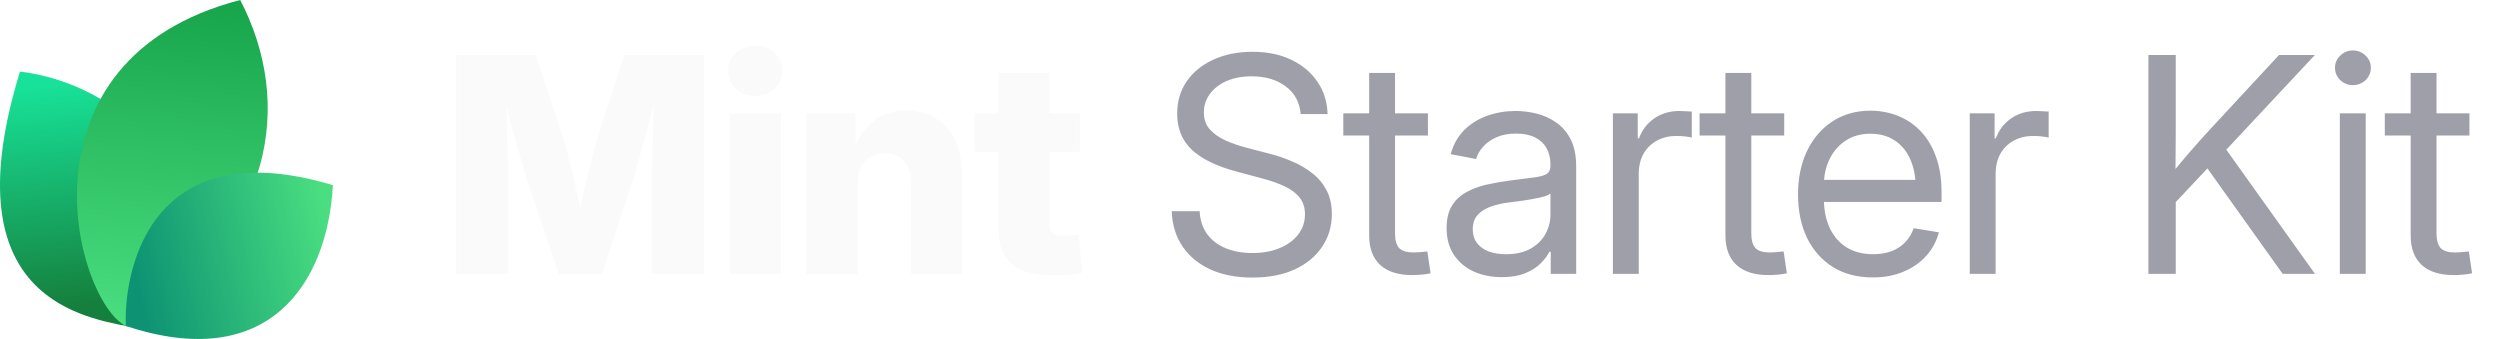
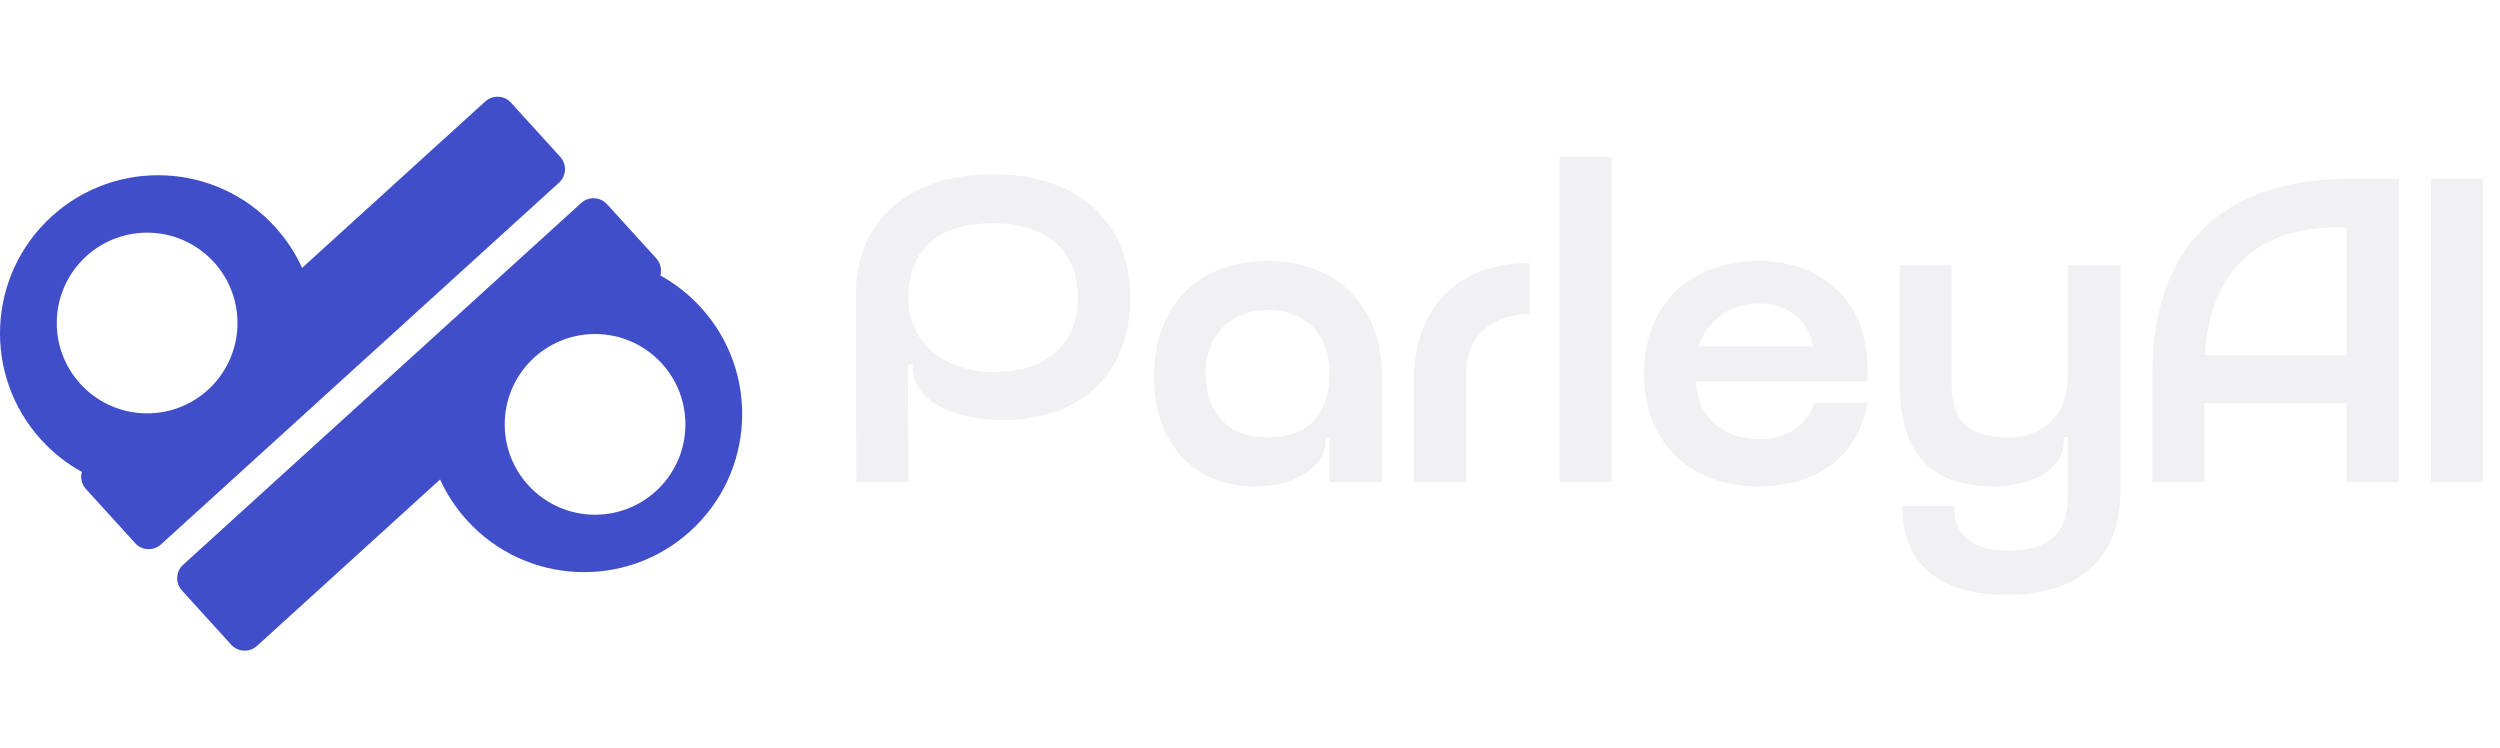
- <svg xmlns="http://www.w3.org/2000/svg" width="177" height="24" viewBox="0 0 177 24" fill="none">
-   <path d="M9.061 23.108C5.268 22.377 -3.391 20.627 1.417 5.064C9.634 6.099 16.973 14.064 9.061 23.108Z" fill="url(#paint0_linear_17557_2145)" />
-   <path d="M8.919 23.094C5.276 21.222 0.784 4.209 17.007 0C20.757 7.193 19.621 16.545 8.919 23.094Z" fill="url(#paint1_linear_17557_2145)" />
-   <path d="M8.914 23.079C8.735 19.882 10.159 9.085 23.57 13.111C23.181 20.123 18.984 26.418 8.914 23.079Z" fill="url(#paint2_linear_17557_2145)" />
-   <path d="M32.301 19.392V3.894H37.938L39.925 9.948C40.036 10.315 40.164 10.787 40.31 11.362C40.462 11.938 40.611 12.552 40.757 13.204C40.91 13.855 41.048 14.483 41.173 15.086C41.305 15.682 41.412 16.192 41.495 16.615H40.695C40.771 16.192 40.871 15.682 40.996 15.086C41.128 14.49 41.267 13.866 41.412 13.214C41.565 12.562 41.714 11.948 41.86 11.373C42.005 10.79 42.133 10.315 42.244 9.948L44.2 3.894H49.848V19.392H46.166V12.704C46.166 12.357 46.173 11.917 46.187 11.383C46.2 10.849 46.214 10.27 46.228 9.646C46.249 9.022 46.266 8.391 46.28 7.753C46.301 7.115 46.311 6.519 46.311 5.964H46.623C46.485 6.561 46.332 7.181 46.166 7.826C45.999 8.471 45.833 9.102 45.666 9.719C45.507 10.336 45.351 10.901 45.198 11.414C45.053 11.928 44.928 12.357 44.824 12.704L42.608 19.392H39.561L37.314 12.704C37.203 12.357 37.072 11.928 36.919 11.414C36.773 10.901 36.614 10.34 36.441 9.729C36.274 9.112 36.104 8.481 35.931 7.836C35.764 7.192 35.608 6.567 35.463 5.964H35.827C35.834 6.512 35.844 7.105 35.858 7.743C35.872 8.374 35.886 9.005 35.9 9.636C35.92 10.26 35.938 10.839 35.952 11.373C35.965 11.907 35.972 12.351 35.972 12.704V19.392H32.301ZM51.668 19.392V8.024H55.288V19.392H51.668ZM53.468 6.786C52.927 6.786 52.473 6.616 52.105 6.276C51.738 5.93 51.554 5.507 51.554 5.007C51.554 4.508 51.738 4.088 52.105 3.749C52.473 3.409 52.927 3.239 53.468 3.239C54.009 3.239 54.463 3.409 54.83 3.749C55.198 4.082 55.382 4.501 55.382 5.007C55.382 5.507 55.198 5.93 54.83 6.276C54.463 6.616 54.009 6.786 53.468 6.786ZM60.708 13.027V19.392H57.088V8.024H60.551L60.593 10.967H60.281C60.593 10.024 61.061 9.268 61.685 8.7C62.309 8.124 63.138 7.836 64.171 7.836C64.975 7.836 65.672 8.017 66.262 8.377C66.851 8.731 67.302 9.234 67.614 9.885C67.933 10.537 68.092 11.307 68.092 12.194V19.392H64.483V12.912C64.483 12.26 64.32 11.754 63.994 11.394C63.675 11.033 63.221 10.853 62.632 10.853C62.25 10.853 61.914 10.936 61.623 11.102C61.332 11.269 61.106 11.515 60.947 11.841C60.787 12.16 60.708 12.555 60.708 13.027ZM76.456 8.024V10.749H69.008V8.024H76.456ZM70.683 5.163H74.292V15.783C74.292 16.102 74.361 16.334 74.5 16.48C74.646 16.625 74.899 16.698 75.259 16.698C75.405 16.698 75.596 16.688 75.831 16.667C76.074 16.646 76.251 16.629 76.362 16.615L76.632 19.309C76.313 19.378 75.963 19.427 75.582 19.455C75.207 19.482 74.836 19.496 74.469 19.496C73.2 19.496 72.25 19.222 71.619 18.674C70.995 18.127 70.683 17.308 70.683 16.22V5.163Z" fill="#FAFAFA" />
-   <path d="M88.667 19.652C87.523 19.652 86.528 19.458 85.682 19.07C84.843 18.681 84.188 18.137 83.716 17.437C83.245 16.736 82.992 15.908 82.957 14.951H84.933C84.968 15.596 85.148 16.14 85.474 16.584C85.8 17.021 86.24 17.354 86.795 17.582C87.35 17.804 87.974 17.915 88.667 17.915C89.388 17.915 90.026 17.801 90.581 17.572C91.143 17.343 91.583 17.024 91.902 16.615C92.228 16.199 92.391 15.717 92.391 15.169C92.391 14.698 92.266 14.306 92.017 13.994C91.767 13.675 91.413 13.408 90.956 13.193C90.498 12.978 89.954 12.787 89.323 12.621L87.502 12.132C86.123 11.765 85.082 11.255 84.382 10.603C83.689 9.944 83.342 9.095 83.342 8.055C83.342 7.174 83.571 6.404 84.028 5.746C84.486 5.087 85.117 4.577 85.921 4.217C86.726 3.849 87.645 3.666 88.678 3.666C89.718 3.666 90.63 3.853 91.413 4.227C92.204 4.602 92.824 5.122 93.275 5.787C93.726 6.446 93.965 7.209 93.993 8.076H92.089C92.013 7.23 91.656 6.574 91.018 6.11C90.387 5.638 89.586 5.403 88.615 5.403C87.95 5.403 87.36 5.513 86.847 5.735C86.341 5.957 85.946 6.262 85.661 6.651C85.377 7.032 85.235 7.469 85.235 7.961C85.235 8.447 85.377 8.849 85.661 9.168C85.946 9.48 86.317 9.74 86.774 9.948C87.232 10.149 87.724 10.319 88.251 10.457L89.884 10.884C90.439 11.023 90.977 11.206 91.496 11.435C92.023 11.657 92.495 11.934 92.911 12.267C93.334 12.593 93.67 12.995 93.92 13.474C94.17 13.945 94.294 14.504 94.294 15.149C94.294 16.015 94.066 16.788 93.608 17.468C93.157 18.148 92.512 18.681 91.673 19.07C90.834 19.458 89.832 19.652 88.667 19.652ZM101.097 8.024V9.594H95.106V8.024H101.097ZM96.937 5.163H98.767V16.521C98.767 17 98.865 17.347 99.059 17.562C99.26 17.77 99.6 17.874 100.078 17.874C100.21 17.874 100.366 17.867 100.546 17.853C100.733 17.832 100.903 17.815 101.056 17.801L101.285 19.351C101.097 19.392 100.886 19.423 100.65 19.444C100.414 19.465 100.189 19.475 99.974 19.475C98.996 19.475 98.244 19.236 97.717 18.758C97.197 18.272 96.937 17.579 96.937 16.677V5.163ZM106.33 19.621C105.595 19.621 104.932 19.489 104.343 19.226C103.754 18.955 103.285 18.564 102.939 18.05C102.592 17.53 102.419 16.896 102.419 16.147C102.419 15.495 102.547 14.965 102.804 14.556C103.06 14.146 103.403 13.828 103.833 13.599C104.263 13.363 104.742 13.186 105.269 13.068C105.796 12.95 106.333 12.857 106.881 12.787C107.574 12.69 108.132 12.617 108.555 12.569C108.978 12.52 109.287 12.441 109.481 12.33C109.675 12.212 109.772 12.014 109.772 11.737V11.654C109.772 11.203 109.679 10.815 109.492 10.489C109.311 10.163 109.041 9.91 108.68 9.729C108.32 9.549 107.872 9.459 107.338 9.459C106.805 9.459 106.34 9.546 105.945 9.719C105.556 9.892 105.241 10.118 104.998 10.395C104.755 10.665 104.593 10.953 104.509 11.258L102.71 10.915C102.897 10.222 103.22 9.65 103.677 9.199C104.135 8.748 104.679 8.412 105.31 8.19C105.941 7.968 106.607 7.857 107.307 7.857C107.8 7.857 108.295 7.92 108.795 8.044C109.301 8.169 109.765 8.381 110.188 8.679C110.611 8.97 110.951 9.369 111.208 9.875C111.464 10.374 111.593 11.005 111.593 11.768V19.392H109.793V17.822H109.7C109.568 18.085 109.363 18.359 109.086 18.643C108.809 18.921 108.444 19.153 107.994 19.34C107.543 19.527 106.988 19.621 106.33 19.621ZM106.621 17.998C107.321 17.998 107.904 17.867 108.368 17.603C108.84 17.333 109.19 16.986 109.419 16.563C109.654 16.133 109.772 15.682 109.772 15.211V13.692C109.703 13.769 109.554 13.841 109.325 13.911C109.096 13.973 108.829 14.032 108.524 14.088C108.226 14.143 107.921 14.192 107.609 14.233C107.304 14.275 107.033 14.309 106.798 14.337C106.354 14.393 105.938 14.49 105.549 14.628C105.168 14.76 104.86 14.954 104.624 15.211C104.388 15.467 104.27 15.811 104.27 16.241C104.27 16.615 104.367 16.934 104.561 17.198C104.762 17.461 105.04 17.662 105.393 17.801C105.747 17.933 106.156 17.998 106.621 17.998ZM114.193 19.392V8.024H115.951V9.792H116.045C116.253 9.209 116.61 8.741 117.116 8.388C117.622 8.034 118.219 7.857 118.905 7.857C119.058 7.857 119.217 7.864 119.384 7.878C119.55 7.885 119.682 7.892 119.779 7.899V9.74C119.716 9.719 119.578 9.695 119.363 9.667C119.155 9.639 118.922 9.625 118.666 9.625C118.174 9.625 117.726 9.733 117.324 9.948C116.922 10.163 116.603 10.471 116.367 10.874C116.138 11.276 116.024 11.758 116.024 12.319V19.392H114.193ZM126.322 8.024V9.594H120.33V8.024H126.322ZM122.161 5.163H123.992V16.521C123.992 17 124.089 17.347 124.283 17.562C124.484 17.77 124.824 17.874 125.302 17.874C125.434 17.874 125.59 17.867 125.77 17.853C125.958 17.832 126.127 17.815 126.28 17.801L126.509 19.351C126.322 19.392 126.11 19.423 125.874 19.444C125.639 19.465 125.413 19.475 125.198 19.475C124.221 19.475 123.468 19.236 122.941 18.758C122.421 18.272 122.161 17.579 122.161 16.677V5.163ZM132.604 19.642C131.502 19.642 130.555 19.396 129.765 18.903C128.974 18.404 128.364 17.714 127.934 16.834C127.511 15.946 127.3 14.927 127.3 13.775C127.3 12.611 127.511 11.584 127.934 10.697C128.364 9.802 128.964 9.102 129.734 8.596C130.51 8.089 131.408 7.836 132.428 7.836C133.1 7.836 133.738 7.954 134.341 8.19C134.952 8.426 135.489 8.783 135.954 9.261C136.425 9.74 136.793 10.343 137.056 11.071C137.327 11.792 137.462 12.645 137.462 13.63V14.296H128.433V12.735H136.463L135.631 13.297C135.631 12.541 135.506 11.876 135.257 11.3C135.007 10.725 134.643 10.277 134.165 9.958C133.686 9.632 133.107 9.469 132.428 9.469C131.748 9.469 131.162 9.632 130.67 9.958C130.177 10.284 129.796 10.725 129.526 11.279C129.262 11.827 129.13 12.441 129.13 13.12V14.046C129.13 14.864 129.273 15.572 129.557 16.168C129.841 16.757 130.243 17.211 130.763 17.53C131.283 17.842 131.901 17.998 132.615 17.998C133.093 17.998 133.523 17.929 133.905 17.79C134.293 17.645 134.619 17.433 134.882 17.156C135.153 16.879 135.354 16.546 135.486 16.157L137.275 16.449C137.108 17.08 136.81 17.634 136.38 18.113C135.95 18.591 135.413 18.966 134.768 19.236C134.123 19.507 133.402 19.642 132.604 19.642ZM139.459 19.392V8.024H141.217V9.792H141.311C141.519 9.209 141.876 8.741 142.382 8.388C142.888 8.034 143.485 7.857 144.171 7.857C144.324 7.857 144.483 7.864 144.649 7.878C144.816 7.885 144.948 7.892 145.045 7.899V9.74C144.982 9.719 144.844 9.695 144.629 9.667C144.421 9.639 144.188 9.625 143.932 9.625C143.439 9.625 142.992 9.733 142.59 9.948C142.188 10.163 141.869 10.471 141.633 10.874C141.404 11.276 141.29 11.758 141.29 12.319V19.392H139.459ZM153.429 14.961V12.715C153.783 12.257 154.136 11.82 154.49 11.404C154.844 10.981 155.204 10.565 155.572 10.156C155.939 9.74 156.314 9.327 156.695 8.918L161.355 3.894H163.893L157.277 10.967H157.184L153.429 14.961ZM152.108 19.392V3.894H154.043V9.241L154.022 12.559L154.043 13.505V19.392H152.108ZM161.615 19.392L155.967 11.477L157.173 9.969L163.903 19.392H161.615ZM165.661 19.392V8.024H167.492V19.392H165.661ZM166.587 6.027C166.24 6.027 165.942 5.909 165.692 5.673C165.443 5.43 165.318 5.139 165.318 4.799C165.318 4.459 165.443 4.172 165.692 3.936C165.942 3.693 166.24 3.572 166.587 3.572C166.934 3.572 167.232 3.693 167.482 3.936C167.731 4.172 167.856 4.459 167.856 4.799C167.856 5.139 167.731 5.43 167.482 5.673C167.232 5.909 166.934 6.027 166.587 6.027ZM174.836 8.024V9.594H168.844V8.024H174.836ZM170.675 5.163H172.506V16.521C172.506 17 172.603 17.347 172.797 17.562C172.998 17.77 173.338 17.874 173.816 17.874C173.948 17.874 174.104 17.867 174.284 17.853C174.472 17.832 174.641 17.815 174.794 17.801L175.023 19.351C174.836 19.392 174.624 19.423 174.388 19.444C174.153 19.465 173.927 19.475 173.712 19.475C172.735 19.475 171.982 19.236 171.455 18.758C170.935 18.272 170.675 17.579 170.675 16.677V5.163Z" fill="#9F9FA9" />
-   <defs>
-     <linearGradient id="paint0_linear_17557_2145" x1="3.776" y1="5.916" x2="5.232" y2="21.559" gradientUnits="userSpaceOnUse">
-       <stop stop-color="#18E299" />
-       <stop offset="1" stop-color="#15803D" />
-     </linearGradient>
-     <linearGradient id="paint1_linear_17557_2145" x1="12.171" y1="-0.718" x2="10.19" y2="22.983" gradientUnits="userSpaceOnUse">
-       <stop stop-color="#16A34A" />
-       <stop offset="1" stop-color="#4ADE80" />
-     </linearGradient>
-     <linearGradient id="paint2_linear_17557_2145" x1="23.133" y1="15.353" x2="9.338" y2="18.52" gradientUnits="userSpaceOnUse">
-       <stop stop-color="#4ADE80" />
-       <stop offset="1" stop-color="#0D9373" />
-     </linearGradient>
-   </defs>
+ <svg xmlns="http://www.w3.org/2000/svg" width="2191" height="655" viewBox="0 0 2191 655" fill="none">
+   <path d="M425.251 88.923C431.79 82.98 441.909 83.463 447.852 90.002L491.003 137.478C496.946 144.017 496.464 154.136 489.925 160.079L141.076 477.136C134.537 483.079 124.418 482.596 118.474 476.058L75.324 428.582C71.499 424.373 70.336 418.682 71.736 413.575C58.697 406.396 46.6 396.979 36.029 385.349C-15.447 328.713 -11.264 241.071 45.373 189.596C102.01 138.12 189.653 142.304 241.13 198.939C251.082 209.889 258.952 222 264.766 234.782L425.251 88.923ZM128.943 203.902C85.209 203.902 49.757 239.355 49.757 283.089C49.757 326.822 85.209 362.275 128.943 362.275C172.677 362.275 208.131 326.823 208.131 283.089C208.131 239.355 172.677 203.902 128.943 203.902Z" fill="#404ECA" />
+   <path d="M225.211 566.077C218.672 572.02 208.553 571.537 202.609 564.998L159.459 517.522C153.515 510.983 153.999 500.864 160.538 494.921L509.383 177.86C515.922 171.917 526.041 172.4 531.984 178.939L575.135 226.415C578.96 230.623 580.122 236.315 578.722 241.422C591.762 248.6 603.858 258.018 614.429 269.648C665.904 326.285 661.721 413.927 605.085 465.403C548.448 516.879 460.806 512.695 409.33 456.059C399.378 445.109 391.508 432.999 385.693 420.217L225.211 566.077ZM521.513 451.099C565.247 451.099 600.7 415.646 600.7 371.912C600.7 328.178 565.247 292.725 521.513 292.725C477.78 292.725 442.326 328.178 442.326 371.912C442.326 415.646 477.78 451.099 521.513 451.099Z" fill="#404ECA" />
+   <path d="M878.5 368.16C834.8 368.16 799.84 349.92 799.84 322.56V319.52H795.66L796.04 422.5H750.44L750.06 257.96C750.06 193.36 796.42 152.7 870.52 152.7C944.24 152.7 990.6 194.12 990.6 261C990.6 329.02 945.38 368.16 878.5 368.16ZM796.04 261C796.04 298.24 824.16 325.98 872.42 325.98C916.88 325.98 944.62 301.28 944.62 261C944.62 219.58 917.26 195.64 870.52 195.64C822.26 195.64 796.04 218.44 796.04 261ZM1011.31 330.54C1011.31 266.7 1050.83 228.7 1111.25 228.7C1170.91 228.7 1210.81 268.22 1211.19 327.5V422.5H1165.21V383.74L1161.79 384.12V387.54C1161.79 405.02 1140.13 426.3 1099.09 426.3C1046.65 426.3 1011.31 388.3 1011.31 330.54ZM1056.53 327.5C1056.53 361.7 1077.05 383.36 1110.11 383.36C1148.87 383.36 1165.21 360.56 1165.21 327.5C1165.21 293.3 1144.31 271.64 1111.25 271.64C1078.57 271.64 1056.53 294.06 1056.53 327.5ZM1284.76 328.26V422.5H1239.16V333.96C1239.16 268.22 1278.68 230.6 1340.62 230.6V275.06C1307.18 275.44 1284.76 295.2 1284.76 328.26ZM1366.82 422.5V137.5H1412.42V422.5H1366.82ZM1636.75 334.34H1486.27C1487.41 363.6 1508.31 384.88 1541.75 384.88C1567.21 384.88 1584.31 371.96 1590.01 352.96H1636.75C1628.39 400.08 1593.05 426.3 1540.61 426.3C1480.57 426.3 1440.67 386.78 1440.67 327.5C1440.67 268.22 1480.57 228.7 1540.61 228.7C1596.09 228.7 1636.75 263.28 1636.75 322.94V334.34ZM1488.55 303.56H1588.87C1585.07 280.76 1567.59 265.94 1540.99 265.94C1514.39 265.94 1495.39 282.66 1488.55 303.56ZM1812.25 435.8V382.98H1808.83V386.4C1808.83 411.1 1781.09 426.3 1748.03 426.3C1688.37 426.3 1664.81 394.38 1664.81 334.34V232.5H1710.41V337.38C1710.41 368.92 1725.99 383.36 1759.05 383.36C1792.87 383.36 1812.25 361.32 1812.25 329.78V232.5H1858.23V432C1858.23 489 1822.13 521.3 1759.05 521.3C1701.67 521.3 1667.09 496.22 1667.09 443.4H1712.69C1712.69 470.38 1729.03 482.54 1760.57 482.54C1795.15 482.54 1812.25 466.96 1812.25 435.8ZM2102.57 156.5V422.5H2056.59V353.34H1931.95V422.5H1886.35V327.5C1886.35 216.16 1947.53 156.5 2060.77 156.5H2102.57ZM1932.33 311.16H2056.59V199.44H2047.09C1976.41 199.44 1936.51 240.1 1932.33 311.16ZM2130.53 422.5V156.5H2176.13V422.5H2130.53Z" fill="#F1F0F3" />
</svg>
